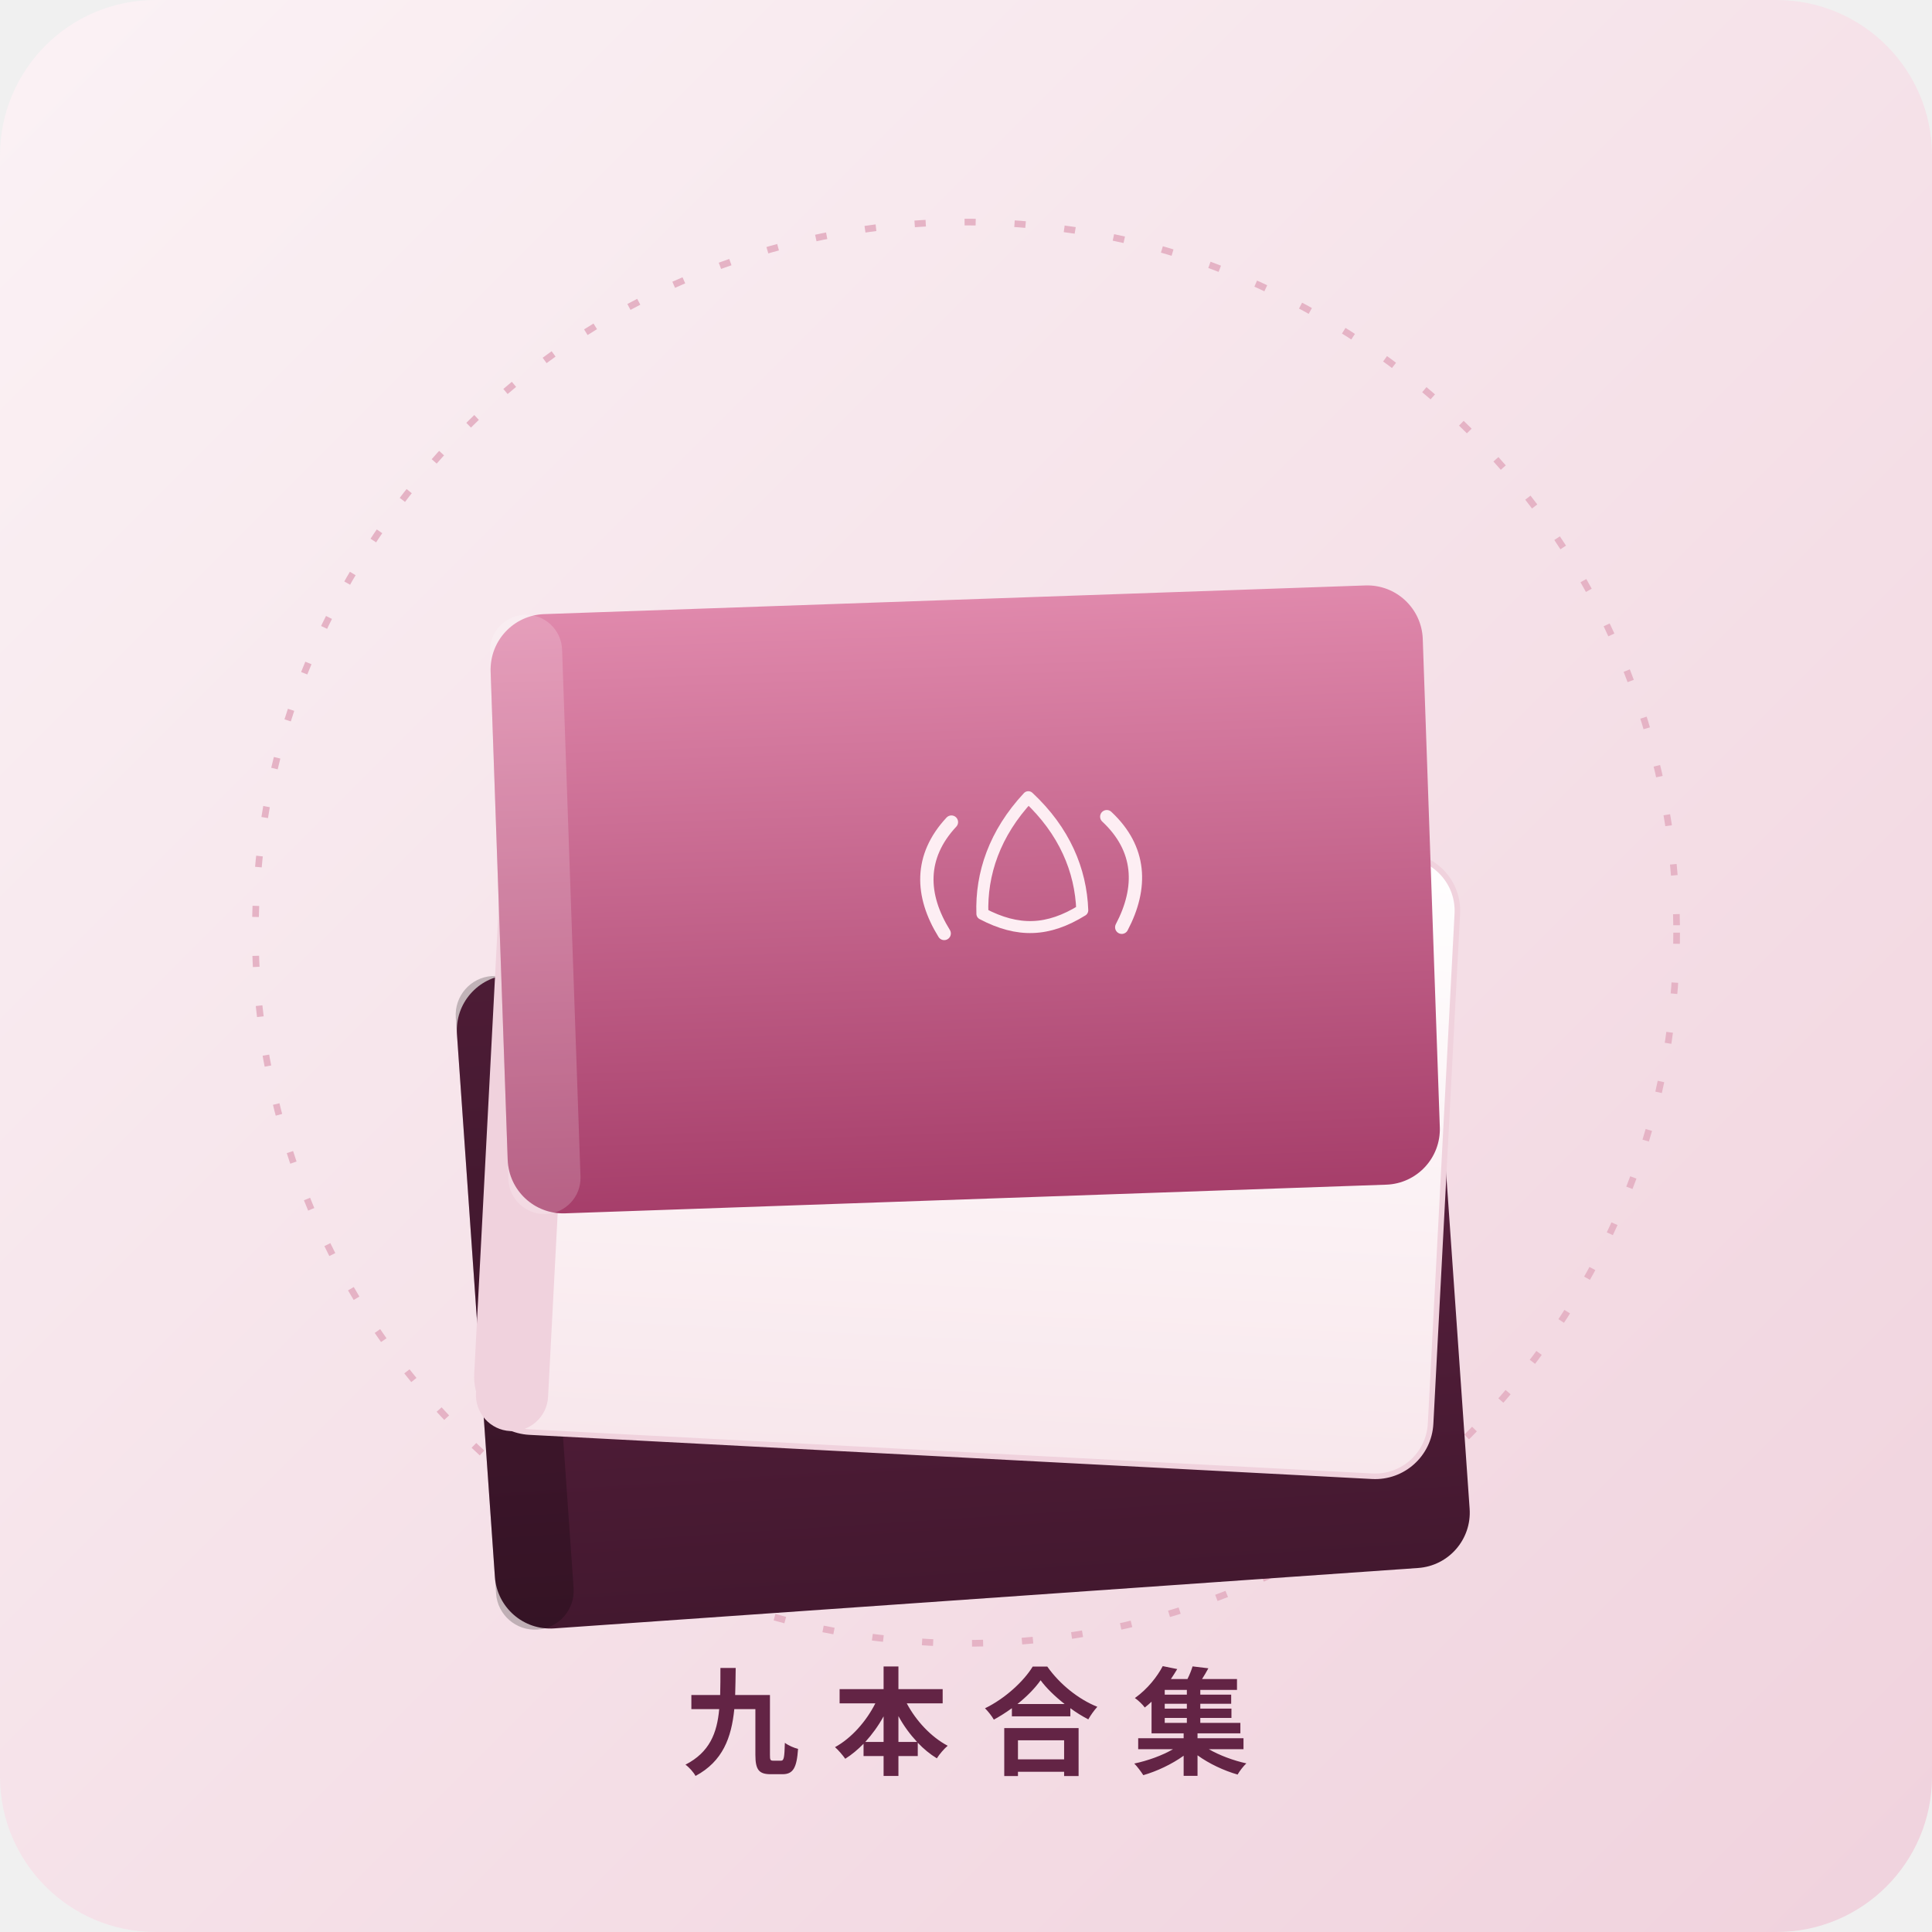
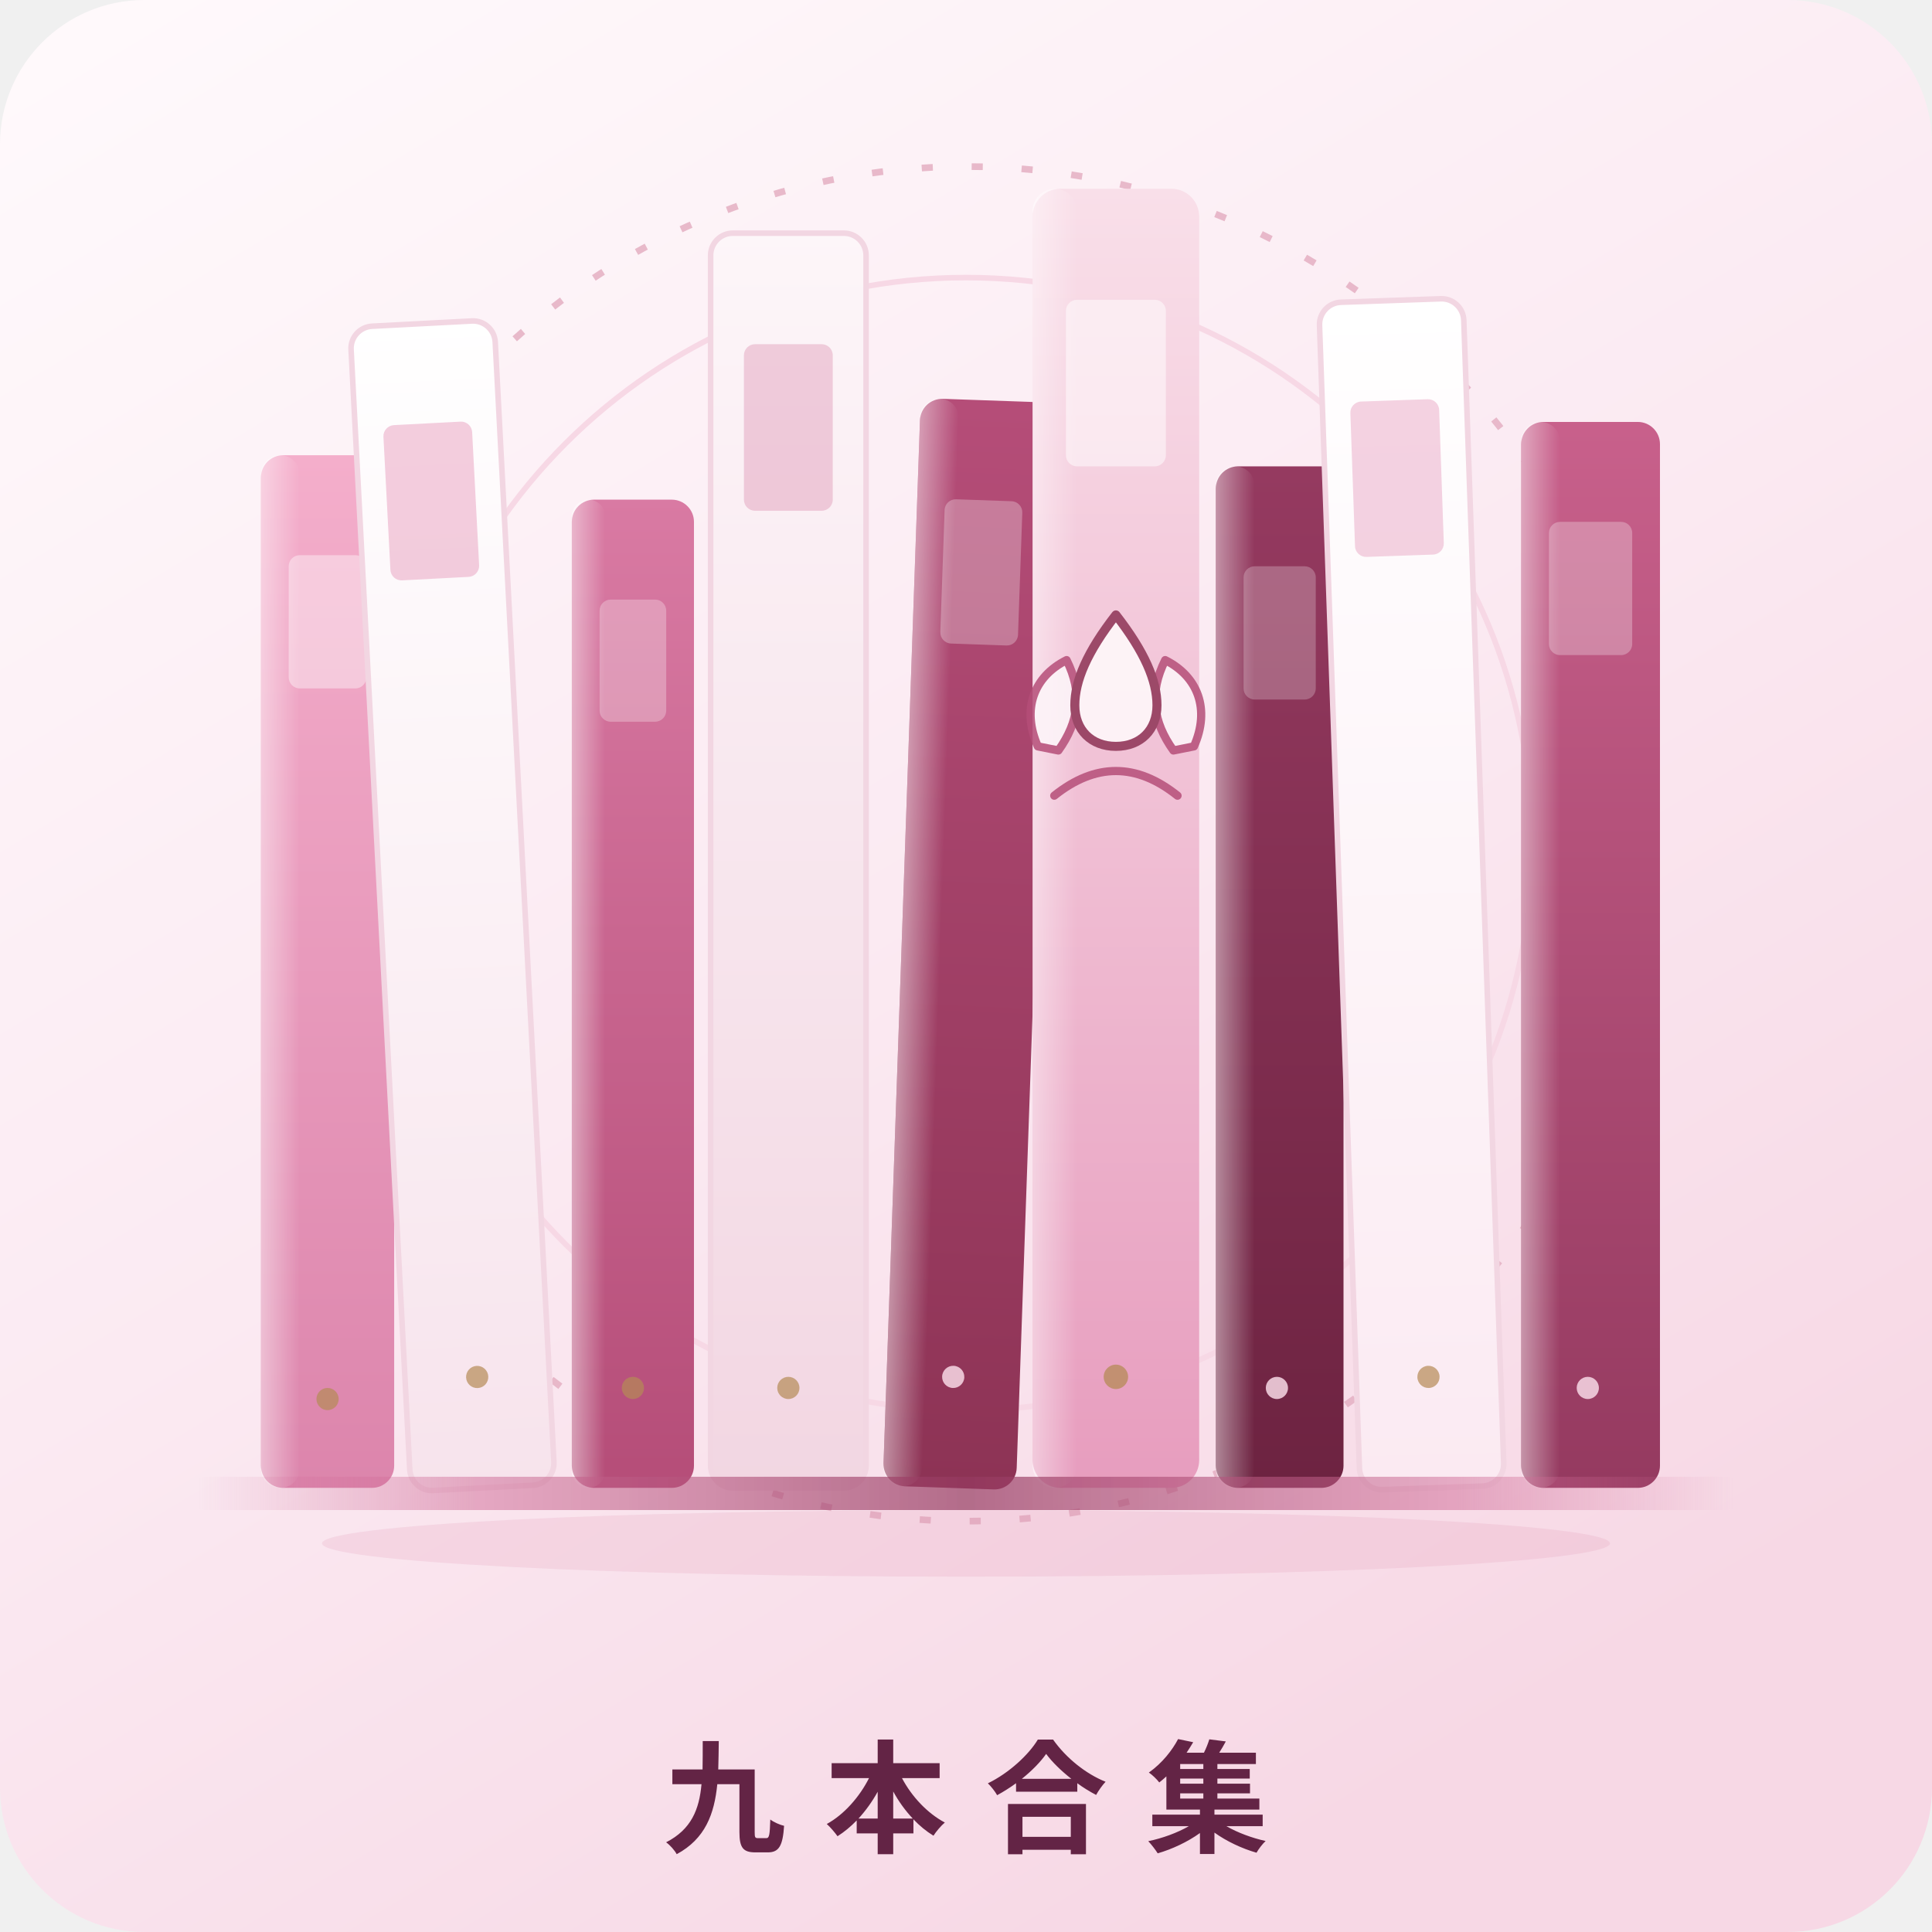
<svg xmlns="http://www.w3.org/2000/svg" viewBox="0 0 348 348" width="348" height="348" role="img" aria-label="九本合集電子書">
  <defs>
-     <linearGradient id="hj-bg" x1="0" y1="0" x2="1" y2="1">
-       <stop offset="0" stop-color="#fbf2f5" />
-       <stop offset="1" stop-color="#f0d2dd" />
+     <linearGradient id="hj-bg" x1="0" y1="0" x2=".6" y2="1">
+       <stop offset="0" stop-color="#fffafc" />
+       <stop offset=".55" stop-color="#fbeaf2" />
+       <stop offset="1" stop-color="#f7d8e5" />
    </linearGradient>
-     <linearGradient id="hj-book1" x1="0" y1="0" x2="0" y2="1">
-       <stop offset="0" stop-color="#e089ac" />
-       <stop offset="1" stop-color="#a63e6a" />
+     <linearGradient id="hj-shelf" x1="0" y1="0" x2="1" y2="0">
+       <stop offset="0" stop-color="#cf6b96" stop-opacity="0" />
+       <stop offset=".18" stop-color="#cf6b96" stop-opacity=".5" />
+       <stop offset=".5" stop-color="#953a60" stop-opacity=".7" />
+       <stop offset=".82" stop-color="#cf6b96" stop-opacity=".5" />
+       <stop offset="1" stop-color="#cf6b96" stop-opacity="0" />
    </linearGradient>
-     <linearGradient id="hj-book2" x1="0" y1="0" x2="0" y2="1">
+     <linearGradient id="hj-gold" x1="0" y1="0" x2="1" y2="0">
+       <stop offset="0" stop-color="#b58a56" stop-opacity="0" />
+       <stop offset=".5" stop-color="#b58a56" stop-opacity=".65" />
+       <stop offset="1" stop-color="#b58a56" stop-opacity="0" />
+     </linearGradient>
+     <linearGradient id="hj-b1" x1="0" y1="0" x2="0" y2="1">
+       <stop offset="0" stop-color="#f4aecb" />
+       <stop offset="1" stop-color="#dc85ac" />
+     </linearGradient>
+     <linearGradient id="hj-b2" x1="0" y1="0" x2="0" y2="1">
      <stop offset="0" stop-color="#ffffff" />
-       <stop offset="1" stop-color="#f8e7ec" />
+       <stop offset="1" stop-color="#f7e3ec" />
    </linearGradient>
-     <linearGradient id="hj-book3" x1="0" y1="0" x2="0" y2="1">
-       <stop offset="0" stop-color="#632445" />
-       <stop offset="1" stop-color="#43182f" />
+     <linearGradient id="hj-b3" x1="0" y1="0" x2="0" y2="1">
+       <stop offset="0" stop-color="#d97aa3" />
+       <stop offset="1" stop-color="#b54d78" />
+     </linearGradient>
+     <linearGradient id="hj-b4" x1="0" y1="0" x2="0" y2="1">
+       <stop offset="0" stop-color="#fdf6f9" />
+       <stop offset="1" stop-color="#f2d6e2" />
+     </linearGradient>
+     <linearGradient id="hj-b5" x1="0" y1="0" x2="0" y2="1">
+       <stop offset="0" stop-color="#b54d78" />
+       <stop offset="1" stop-color="#8d3355" />
+     </linearGradient>
+     <linearGradient id="hj-b6" x1="0" y1="0" x2="0" y2="1">
+       <stop offset="0" stop-color="#f9dfe9" />
+       <stop offset="1" stop-color="#e79dbe" />
+     </linearGradient>
+     <linearGradient id="hj-b7" x1="0" y1="0" x2="0" y2="1">
+       <stop offset="0" stop-color="#953a60" />
+       <stop offset="1" stop-color="#6d2341" />
+     </linearGradient>
+     <linearGradient id="hj-b8" x1="0" y1="0" x2="0" y2="1">
+       <stop offset="0" stop-color="#ffffff" />
+       <stop offset="1" stop-color="#fbeaf2" />
+     </linearGradient>
+     <linearGradient id="hj-b9" x1="0" y1="0" x2="0" y2="1">
+       <stop offset="0" stop-color="#c8608b" />
+       <stop offset="1" stop-color="#953a60" />
+     </linearGradient>
+     <linearGradient id="hj-edge" x1="0" y1="0" x2="1" y2="0">
+       <stop offset="0" stop-color="#ffffff" stop-opacity=".45" />
+       <stop offset="1" stop-color="#ffffff" stop-opacity="0" />
    </linearGradient>
  </defs>
-   <rect width="348" height="348" rx="28" fill="url(#hj-bg)" />
-   <circle cx="174" cy="168" r="128" fill="none" stroke="#e5b3c5" stroke-width="1.2" stroke-dasharray="2 7" />
+   <rect width="348" height="348" rx="26" fill="url(#hj-bg)" />
+   <circle cx="174" cy="152" r="122" fill="none" stroke="#e5b3c5" stroke-width="1.2" stroke-dasharray="2 7" opacity=".9" />
+   <circle cx="174" cy="152" r="102" fill="none" stroke="#f7d8e5" stroke-width="1" />
  <g stroke-linejoin="round">
-     <g transform="translate(174 236) rotate(-4) translate(-88 -66)">
-       <rect x="0" y="0" width="176" height="118" rx="10" fill="url(#hj-book3)" />
-       <rect x="0" y="0" width="14" height="118" rx="7" fill="rgba(0,0,0,.22)" />
+     <g>
+       <rect x="47" y="82" width="24" height="186" rx="4" fill="url(#hj-b1)" />
+       <rect x="47" y="82" width="7" height="186" rx="3.5" fill="url(#hj-edge)" />
+       <rect x="52" y="100" width="14" height="24" rx="2" fill="#ffffff" opacity=".4" />
+       <circle cx="59" cy="252" r="2" fill="#b58a56" opacity=".7" />
    </g>
-     <g transform="translate(174 210) rotate(3) translate(-86 -60)">
-       <rect x="0" y="0" width="172" height="112" rx="10" fill="url(#hj-book2)" stroke="#f0d2dd" />
-       <rect x="0" y="0" width="13" height="112" rx="6.5" fill="#f0d2dd" />
-       <rect x="32" y="22" width="110" height="6" rx="3" fill="#e5b3c5" />
-       <rect x="32" y="40" width="84" height="6" rx="3" fill="#f0d2dd" />
+     <g transform="rotate(-3 87 268)">
+       <rect x="74" y="58" width="26" height="210" rx="4" fill="url(#hj-b2)" stroke="#f2d6e2" />
+       <rect x="79" y="76" width="16" height="28" rx="2" fill="#e79dbe" opacity=".5" />
+       <circle cx="87" cy="248" r="2" fill="#b58a56" opacity=".7" />
    </g>
-     <g transform="translate(174 166) rotate(-2) translate(-84 -58)">
-       <rect x="0" y="0" width="168" height="108" rx="10" fill="url(#hj-book1)" />
-       <rect x="0" y="0" width="13" height="108" rx="6.5" fill="rgba(255,255,255,.18)" />
-       <g transform="translate(96 54)" fill="none" stroke="#fdeef3" stroke-width="2.4" stroke-linecap="round">
-         <path d="M0-20c7 7 10 15 10 23-7 4-13 4-20 0 0-8 3-16 10-23z" transform="scale(.9)" />
-         <path d="M-16 6c-4-7-4-14 2-20" />
-         <path d="M16 6c4-7 4-14-2-20" />
+     <g>
+       <rect x="103" y="90" width="22" height="178" rx="4" fill="url(#hj-b3)" />
+       <rect x="103" y="90" width="6" height="178" rx="3" fill="url(#hj-edge)" />
+       <rect x="108" y="108" width="12" height="22" rx="2" fill="#ffffff" opacity=".28" />
+       <circle cx="114" cy="250" r="2" fill="#b58a56" opacity=".7" />
+     </g>
+     <g>
+       <rect x="128" y="42" width="28" height="226" rx="4" fill="url(#hj-b4)" stroke="#f2d6e2" />
+       <rect x="134" y="62" width="16" height="30" rx="2" fill="#cf6b96" opacity=".3" />
+       <circle cx="142" cy="250" r="2" fill="#b58a56" opacity=".7" />
+     </g>
+     <g transform="rotate(2 171 268)">
+       <rect x="159" y="72" width="24" height="196" rx="4" fill="url(#hj-b5)" />
+       <rect x="159" y="72" width="7" height="196" rx="3.5" fill="url(#hj-edge)" />
+       <rect x="164" y="90" width="14" height="26" rx="2" fill="#ffffff" opacity=".28" />
+       <circle cx="171" cy="248" r="2" fill="#f7d8e5" opacity=".85" />
+     </g>
+     <g>
+       <rect x="186" y="34" width="30" height="234" rx="5" fill="url(#hj-b6)" />
+       <rect x="186" y="34" width="8" height="234" rx="4" fill="url(#hj-edge)" />
+       <rect x="192" y="54" width="18" height="30" rx="2" fill="#ffffff" opacity=".5" />
+       <g transform="translate(201 130) scale(.74)" stroke-linecap="round" stroke-linejoin="round" opacity=".85">
+         <path d="M-19 6c-4-9-1-17 7-21 4 8 3 15-2 22z" fill="#fdf6f9" stroke="#b54d78" stroke-width="2" />
+         <path d="M19 6c4-9 1-17-7-21-4 8-3 15 2 22z" fill="#fdf6f9" stroke="#b54d78" stroke-width="2" />
+         <path d="M0-26c7 9 10 16 10 22 0 6-4 10-10 10s-10-4-10-10c0-6 3-13 10-22z" fill="#fffafc" stroke="#8d3355" stroke-width="2.2" />
+         <path d="M-15 18c5-4 10-6 15-6s10 2 15 6" fill="none" stroke="#b54d78" stroke-width="2" />
      </g>
+       <circle cx="201" cy="248" r="2.2" fill="#b58a56" opacity=".75" />
+     </g>
+     <g>
+       <rect x="219" y="84" width="23" height="184" rx="4" fill="url(#hj-b7)" />
+       <rect x="219" y="84" width="7" height="184" rx="3.5" fill="url(#hj-edge)" />
+       <rect x="224" y="102" width="13" height="24" rx="2" fill="#ffffff" opacity=".24" />
+       <circle cx="230" cy="250" r="2" fill="#f7d8e5" opacity=".85" />
+     </g>
+     <g transform="rotate(-2 258 268)">
+       <rect x="245" y="54" width="26" height="214" rx="4" fill="url(#hj-b8)" stroke="#f2d6e2" />
+       <rect x="250" y="72" width="16" height="28" rx="2" fill="#e79dbe" opacity=".45" />
+       <circle cx="258" cy="248" r="2" fill="#b58a56" opacity=".7" />
+     </g>
+     <g>
+       <rect x="274" y="76" width="25" height="192" rx="4" fill="url(#hj-b9)" />
+       <rect x="274" y="76" width="7" height="192" rx="3.5" fill="url(#hj-edge)" />
+       <rect x="279" y="94" width="15" height="24" rx="2" fill="#ffffff" opacity=".28" />
+       <circle cx="286" cy="250" r="2" fill="#f7d8e5" opacity=".85" />
    </g>
  </g>
-   <text x="174" y="318" text-anchor="middle" font-family="'Noto Serif TC', serif" font-size="21" font-weight="700" fill="#632445" letter-spacing="6">九本合集</text>
+   <rect x="34" y="266" width="280" height="6" rx="3" fill="url(#hj-shelf)" />
+   <ellipse cx="174" cy="278" rx="116" ry="6" fill="#cf6b96" opacity=".13" />
+   <path d="M104 304h140" stroke="url(#hj-gold)" stroke-width="1.2" stroke-linecap="round" />
+   <text x="174" y="332" text-anchor="middle" font-family="'Noto Serif TC', 'Songti TC', serif" font-size="22" font-weight="700" fill="#632445" letter-spacing="7">九本合集</text>
</svg>
